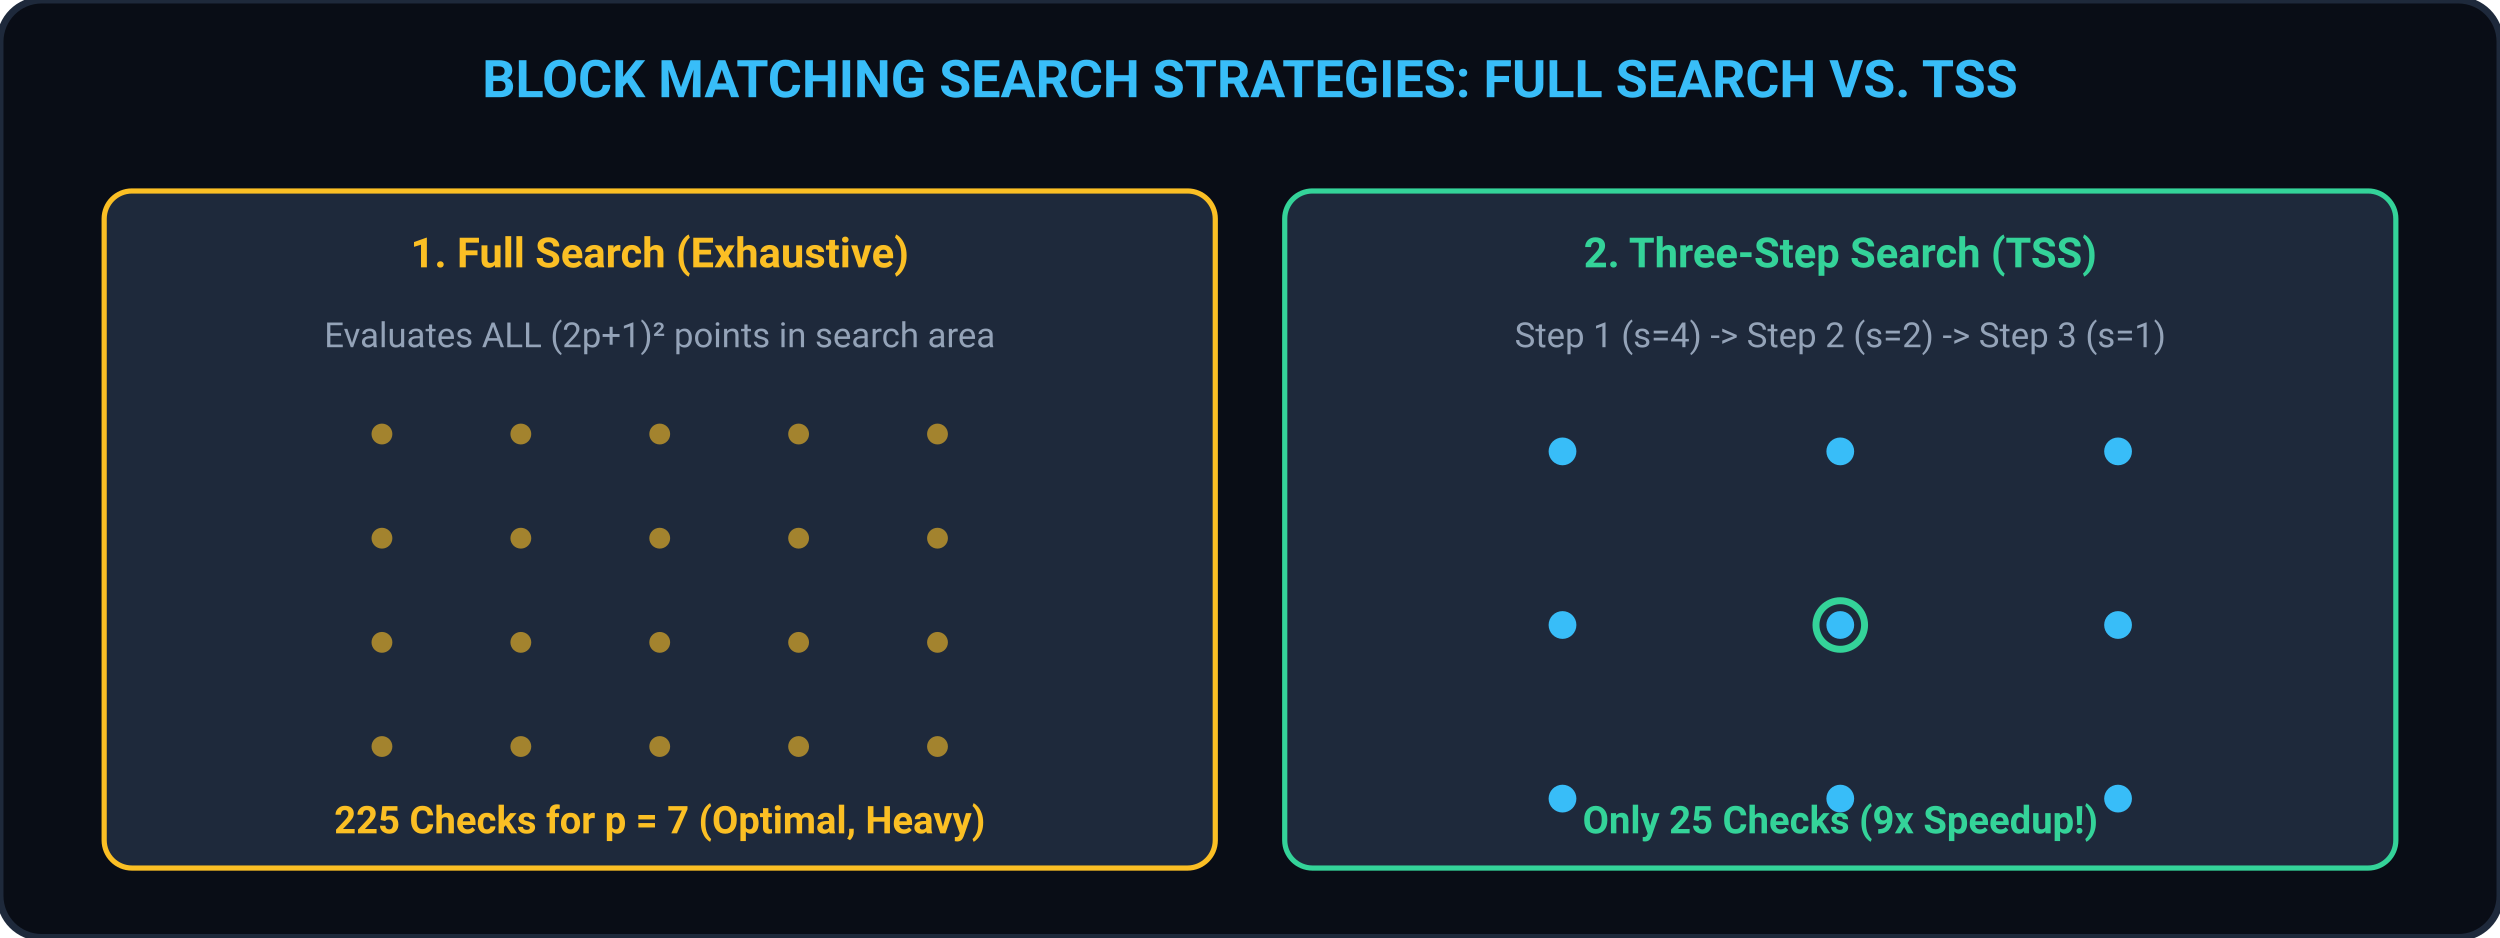
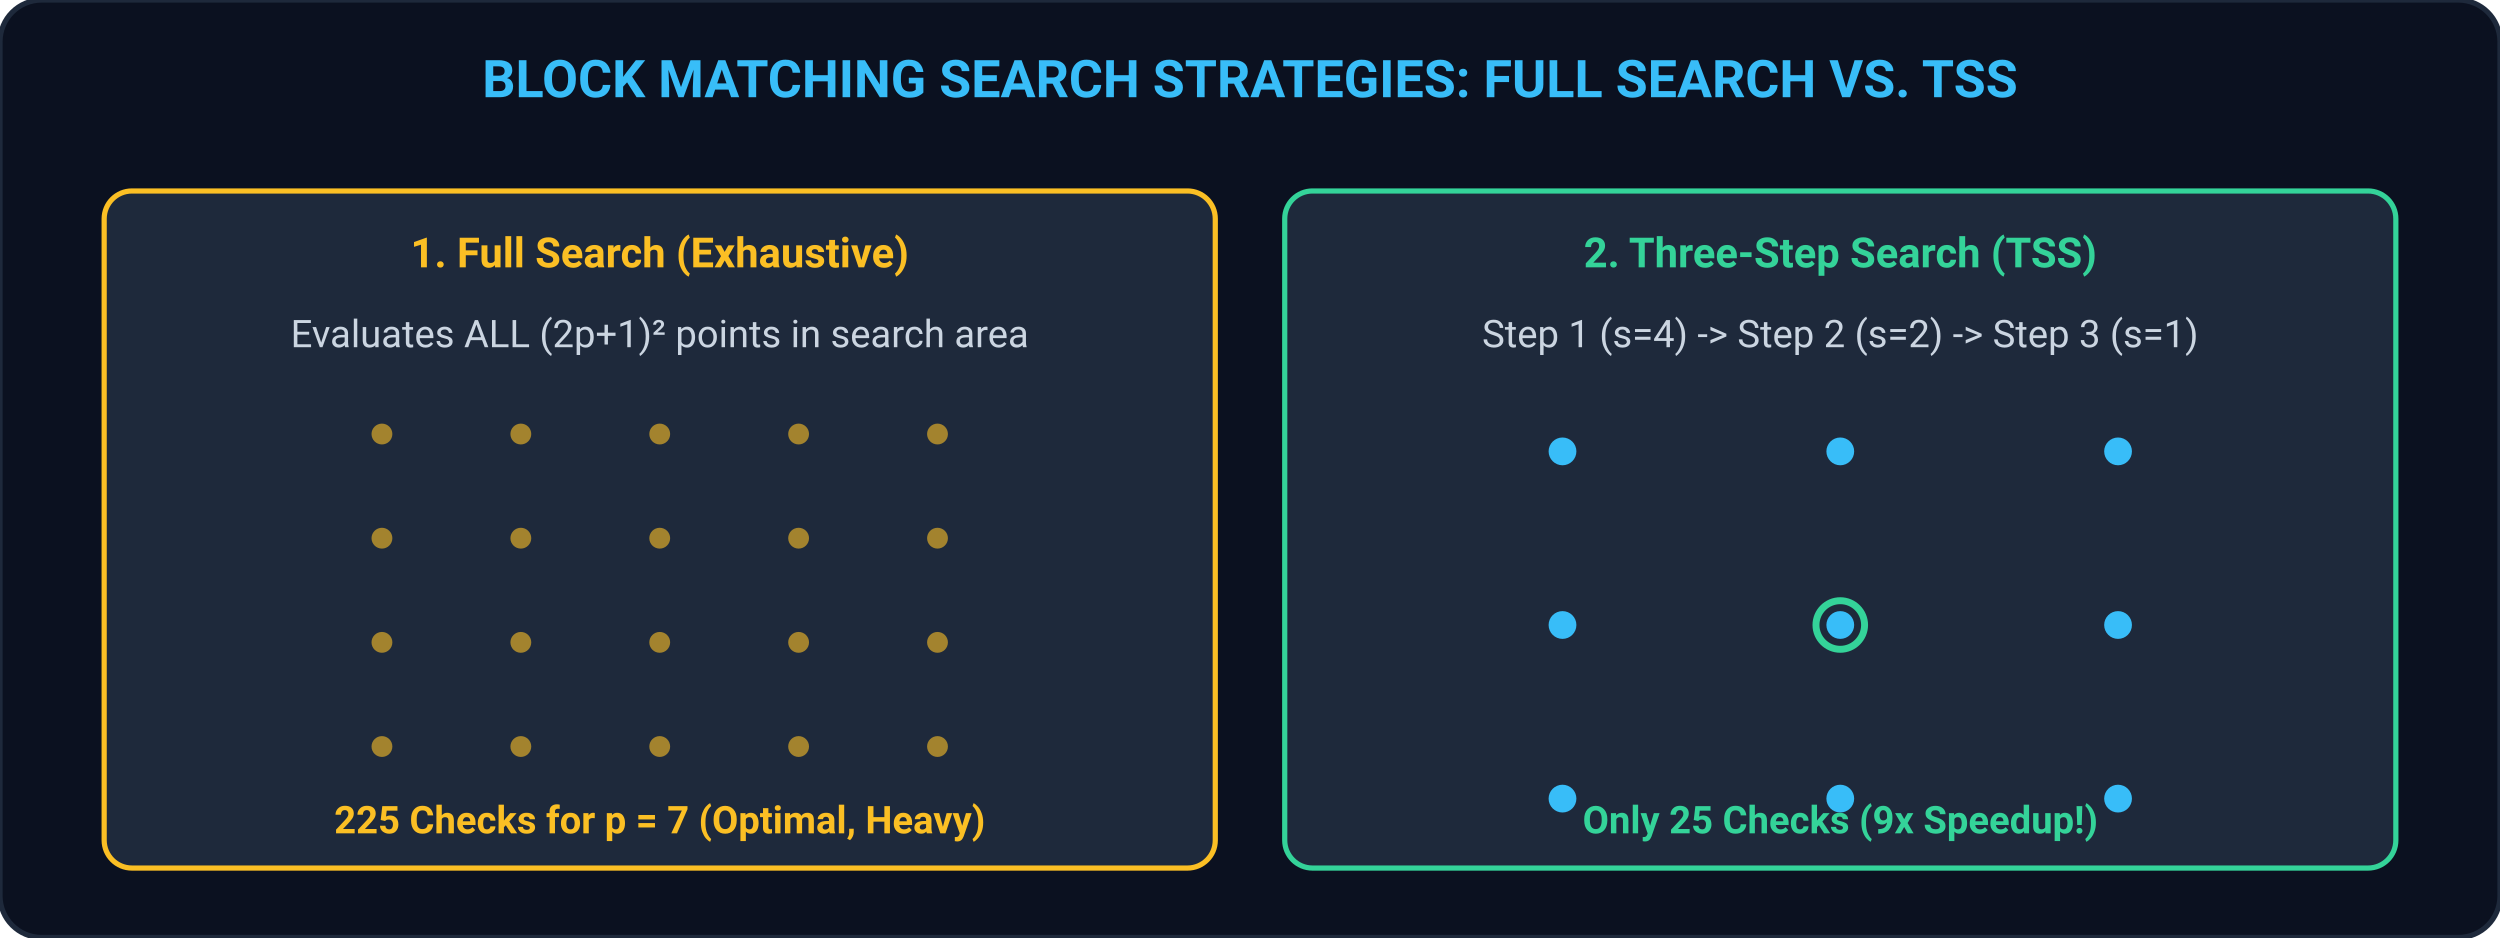
- <svg xmlns="http://www.w3.org/2000/svg" viewBox="0 0 720 270" width="100%" height="270" style="max-width: 720px; height: auto; display: block; margin: 0 auto; font-family: -apple-system, BlinkMacSystemFont, 'Segoe UI', Roboto, Helvetica, Arial, sans-serif;">
+ <svg xmlns="http://www.w3.org/2000/svg" viewBox="0 0 720 270" width="100%" height="auto" class="flowchart-svg" style="max-width: 720px; min-width: 580px; height: auto; display: block; margin: 0 auto; font-family: -apple-system, BlinkMacSystemFont, 'Segoe UI', Roboto, Helvetica, Arial, sans-serif;">
  <defs>
    <linearGradient id="gradCard" x1="0%" y1="0%" x2="100%" y2="100%">
      <stop offset="0%" stop-color="#1e293b" />
      <stop offset="100%" stop-color="#0f172a" />
    </linearGradient>
    <linearGradient id="gradCyan" x1="0%" y1="0%" x2="100%" y2="100%">
      <stop offset="0%" stop-color="#38bdf8" />
      <stop offset="100%" stop-color="#0284c7" />
    </linearGradient>
    <linearGradient id="gradEmerald" x1="0%" y1="0%" x2="100%" y2="100%">
      <stop offset="0%" stop-color="#34d399" />
      <stop offset="100%" stop-color="#059669" />
    </linearGradient>
    <linearGradient id="gradAmber" x1="0%" y1="0%" x2="100%" y2="100%">
      <stop offset="0%" stop-color="#fbbf24" />
      <stop offset="100%" stop-color="#d97706" />
    </linearGradient>
    <linearGradient id="gradPurple" x1="0%" y1="0%" x2="100%" y2="100%">
      <stop offset="0%" stop-color="#c084fc" />
      <stop offset="100%" stop-color="#9333ea" />
    </linearGradient>
    <linearGradient id="gradRose" x1="0%" y1="0%" x2="100%" y2="100%">
      <stop offset="0%" stop-color="#fb7185" />
      <stop offset="100%" stop-color="#e11d48" />
    </linearGradient>
    <filter id="shadow" x="-5%" y="-5%" width="110%" height="115%">
      <feDropShadow dx="0" dy="4" stdDeviation="6" flood-color="#000000" flood-opacity="0.4" />
    </filter>
    <marker id="arrCyan" viewBox="0 0 10 10" refX="6" refY="5" markerWidth="6" markerHeight="6" orient="auto-start-reverse">
      <path d="M 0 1 L 10 5 L 0 9 z" fill="#38bdf8" />
    </marker>
    <marker id="arrEmerald" viewBox="0 0 10 10" refX="6" refY="5" markerWidth="6" markerHeight="6" orient="auto-start-reverse">
      <path d="M 0 1 L 10 5 L 0 9 z" fill="#34d399" />
    </marker>
    <marker id="arrAmber" viewBox="0 0 10 10" refX="6" refY="5" markerWidth="6" markerHeight="6" orient="auto-start-reverse">
      <path d="M 0 1 L 10 5 L 0 9 z" fill="#fbbf24" />
    </marker>
  </defs>
-   <rect width="720" height="270" rx="12" fill="#090d16" stroke="#1e293b" stroke-width="2" />
+   <rect width="720" height="270" rx="12" fill="#0b1120" stroke="#1e293b" stroke-width="1.5" />
  <text x="360" y="28" font-size="15" font-weight="bold" fill="#38bdf8" text-anchor="middle">BLOCK MATCHING SEARCH STRATEGIES: FULL SEARCH VS. TSS</text>
  <g transform="translate(30, 55)">
    <rect width="320" height="195" rx="8" fill="#1e293b" stroke="#fbbf24" stroke-width="1.5" />
    <text x="160" y="22" font-size="12" font-weight="bold" fill="#fbbf24" text-anchor="middle">1. Full Search (Exhaustive)</text>
-     <text x="160" y="45" font-size="10" fill="#94a3b8" text-anchor="middle">Evaluates ALL (2p+1)² points in search area</text>
+     <text x="160" y="45" font-size="11" fill="#cbd5e1" text-anchor="middle">Evaluates ALL (2p+1)² points in search area</text>
    <g fill="#fbbf24" opacity="0.6">
      <circle cx="80" cy="70" r="3" />
      <circle cx="120" cy="70" r="3" />
      <circle cx="160" cy="70" r="3" />
      <circle cx="200" cy="70" r="3" />
      <circle cx="240" cy="70" r="3" />
      <circle cx="80" cy="100" r="3" />
      <circle cx="120" cy="100" r="3" />
      <circle cx="160" cy="100" r="3" />
      <circle cx="200" cy="100" r="3" />
      <circle cx="240" cy="100" r="3" />
      <circle cx="80" cy="130" r="3" />
      <circle cx="120" cy="130" r="3" />
      <circle cx="160" cy="130" r="3" />
      <circle cx="200" cy="130" r="3" />
      <circle cx="240" cy="130" r="3" />
      <circle cx="80" cy="160" r="3" />
      <circle cx="120" cy="160" r="3" />
      <circle cx="160" cy="160" r="3" />
      <circle cx="200" cy="160" r="3" />
      <circle cx="240" cy="160" r="3" />
    </g>
    <text x="160" y="185" font-size="11" fill="#fbbf24" font-weight="bold" text-anchor="middle">225 Checks for p = 7 (Optimal, Heavy)</text>
  </g>
  <g transform="translate(370, 55)">
    <rect width="320" height="195" rx="8" fill="#1e293b" stroke="#34d399" stroke-width="1.5" />
    <text x="160" y="22" font-size="12" font-weight="bold" fill="#34d399" text-anchor="middle">2. Three-Step Search (TSS)</text>
-     <text x="160" y="45" font-size="10" fill="#94a3b8" text-anchor="middle">Step 1 (s=4) -&gt; Step 2 (s=2) -&gt; Step 3 (s=1)</text>
+     <text x="160" y="45" font-size="11" fill="#cbd5e1" text-anchor="middle">Step 1 (s=4) -&gt; Step 2 (s=2) -&gt; Step 3 (s=1)</text>
    <circle cx="80" cy="75" r="4" fill="#38bdf8" />
    <circle cx="160" cy="75" r="4" fill="#38bdf8" />
    <circle cx="240" cy="75" r="4" fill="#38bdf8" />
    <circle cx="80" cy="125" r="4" fill="#38bdf8" />
    <circle cx="160" cy="125" r="4" fill="#38bdf8" />
    <circle cx="240" cy="125" r="4" fill="#38bdf8" />
    <circle cx="80" cy="175" r="4" fill="#38bdf8" />
    <circle cx="160" cy="175" r="4" fill="#38bdf8" />
    <circle cx="240" cy="175" r="4" fill="#38bdf8" />
    <circle cx="160" cy="125" r="7" fill="none" stroke="#34d399" stroke-width="2" />
    <text x="160" y="185" font-size="11" fill="#34d399" font-weight="bold" text-anchor="middle">Only 25 Checks (9x Speedup!)</text>
  </g>
</svg>
